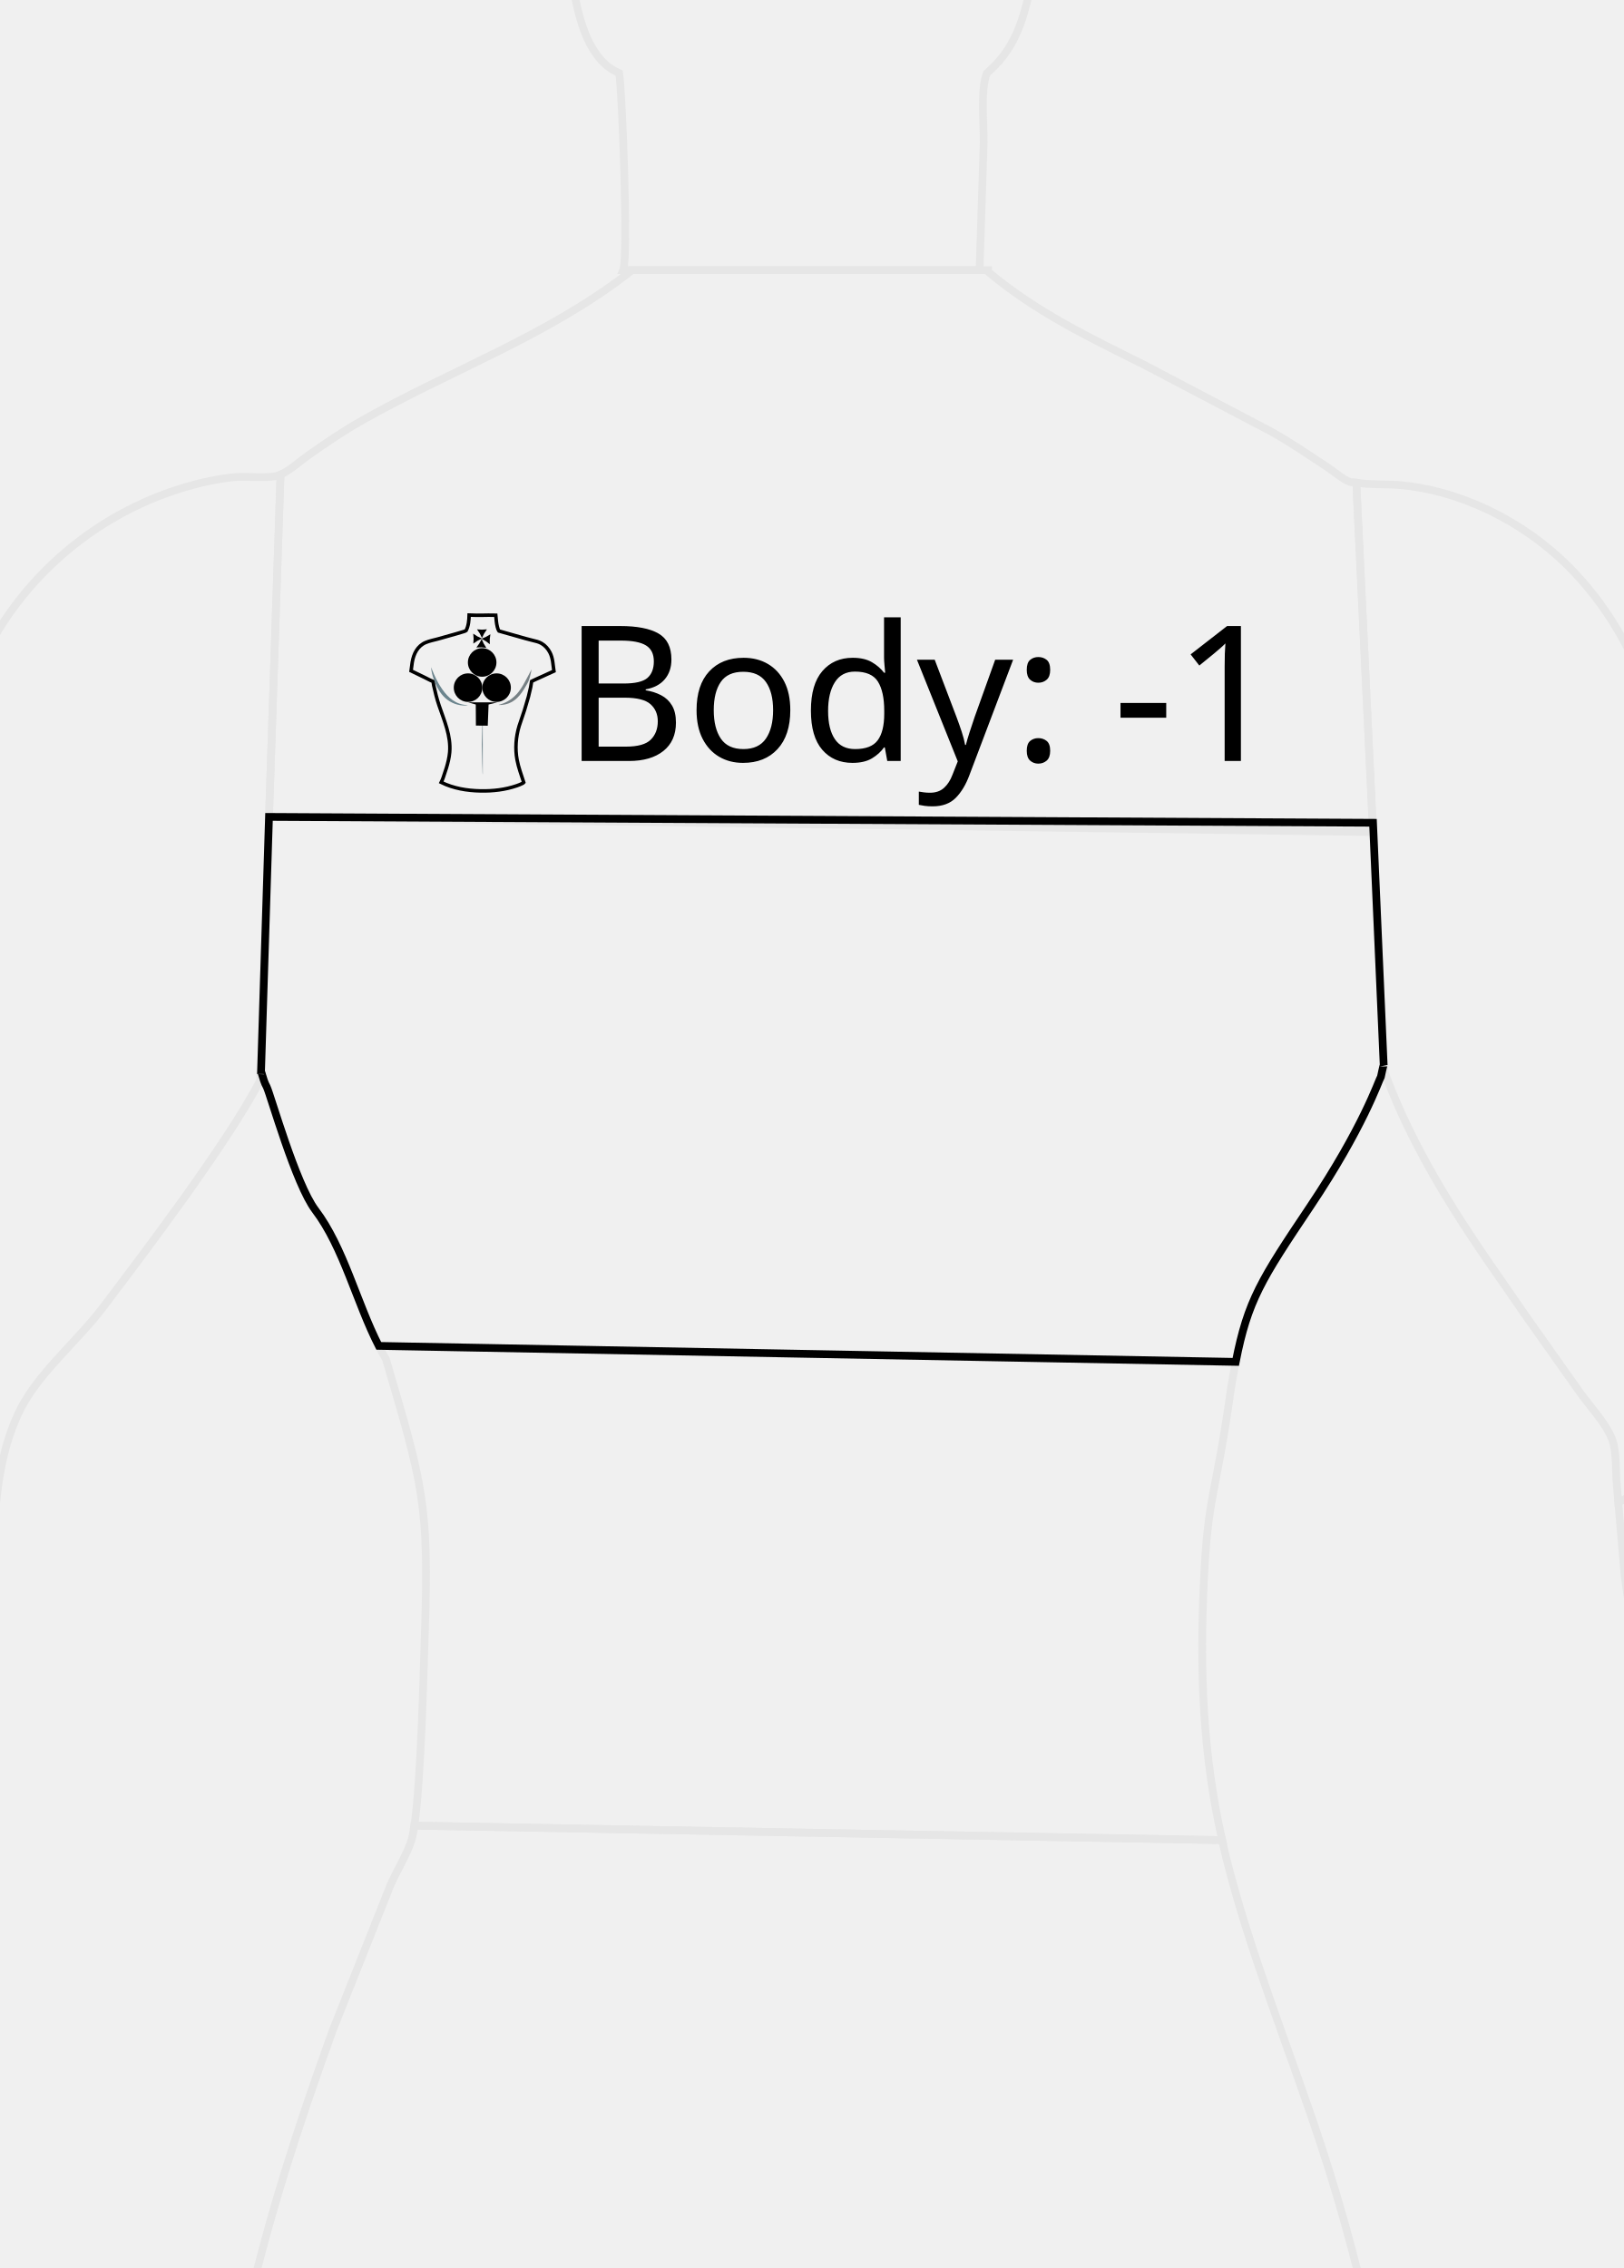
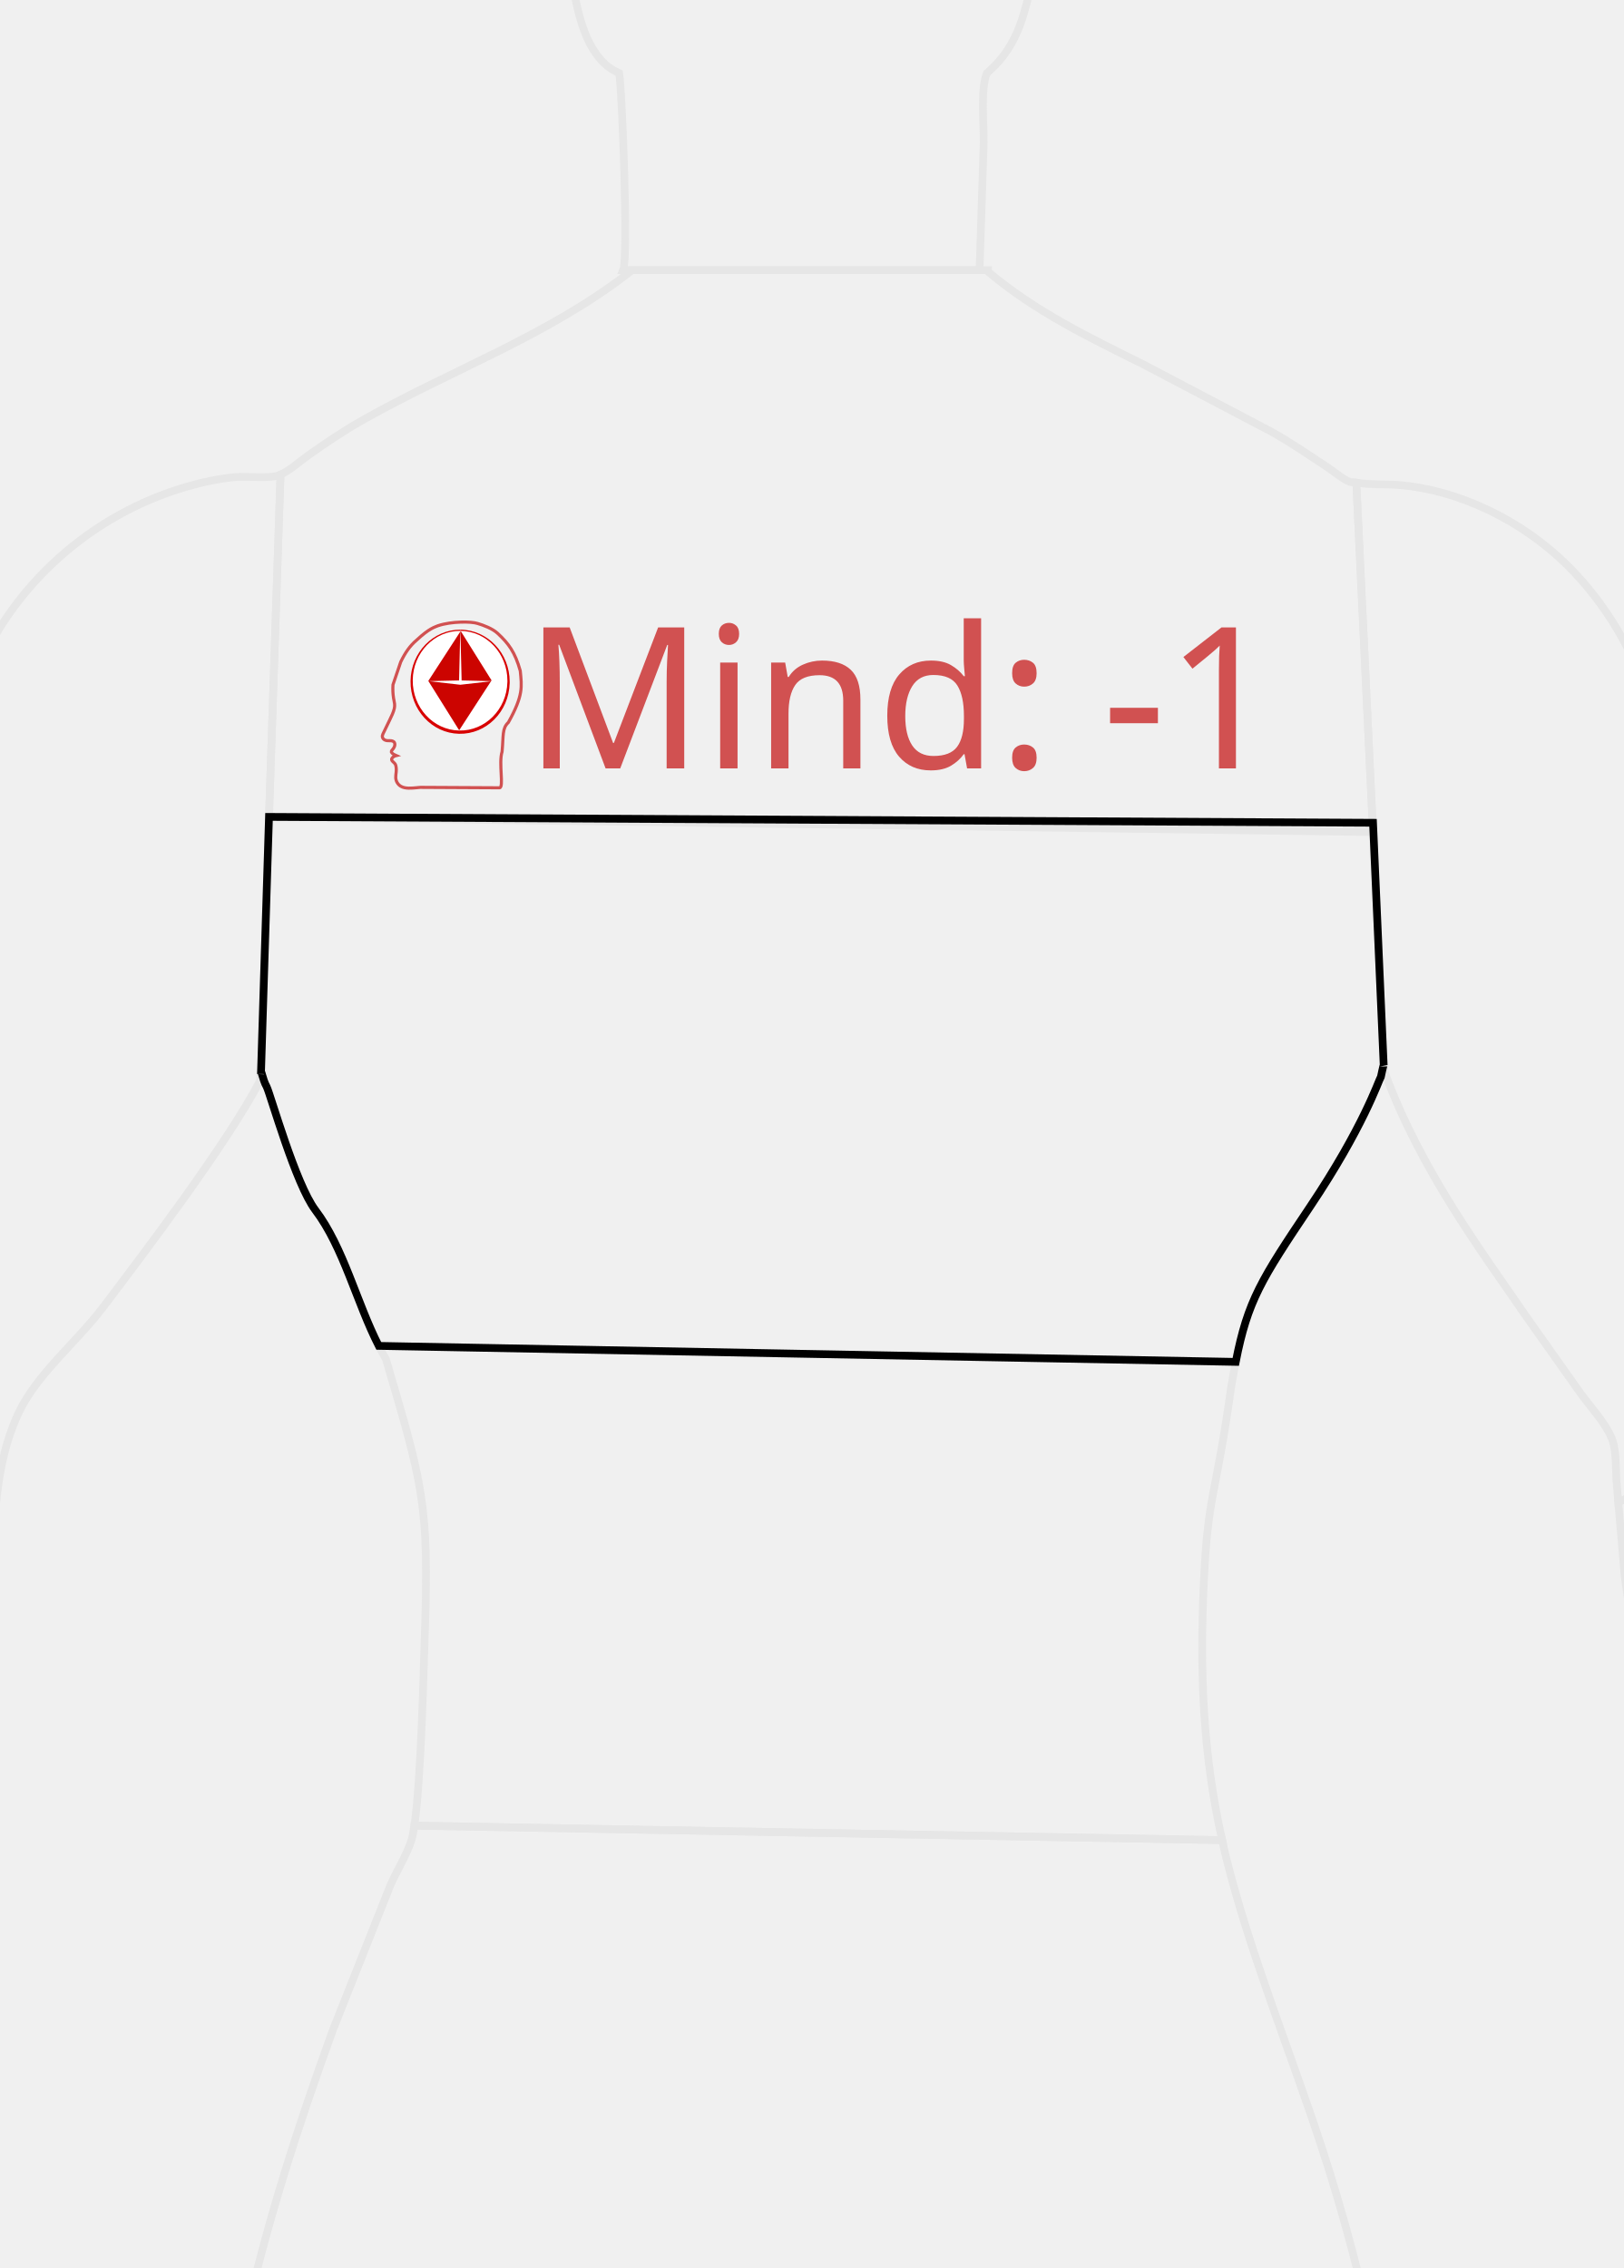
<svg xmlns="http://www.w3.org/2000/svg" width="63mm" height="88mm" viewBox="0 0 63 88" version="1.1" id="svg1" xml:space="preserve">
  <defs id="defs1" />
  <g id="layer1">
    <g id="g1" transform="matrix(0.06087197,0,0,0.06087197,0.03359486,0.544023)">
      <path id="path2" style="fill:none;stroke:#e6e6e6;stroke-width:4.928;stroke-dasharray:none;stroke-opacity:1" d="m 1191.633,880.395 -160.748,68.125 4.025,46.528 c 3.12,25.032 8.366,50.494 14.305,75.007 6.604,27.258 16.933,54.791 28.458,80.395 25.382,56.404 80.816,145.871 64.186,209.634 -0.508,1.95 -1.052,3.812 -1.839,5.67 -7.739,18.276 -24.587,32.724 -33.63,50.401 -7.066,13.806 -8.338,29.717 -10.301,44.861 l -6.557,60.075 c -0.722,10.077 -3.098,21.181 -0.692,31.055 l 4.545,4.523 c 7.845,-1.504 15.943,-6.839 21.078,-12.963 3.286,-22.3 5.02,-59.657 24.367,-74.076 2.979,-2.219 3.221,-2.046 6.86,-1.774 10.411,20.505 10.915,45.842 3.874,67.238 -4.611,14.009 -12.362,30.786 -20.84,42.935 -7.571,10.848 -25.966,24.664 -29.54,36.876 -0.601,2.053 -0.038,6.267 -0.042,8.548 4.038,4.801 4.389,5.507 10.409,6.99 41.439,-12.163 95.925,-41.912 117.271,-80.157 6.224,-11.155 9.807,-24.514 11.578,-37.114 l 0.411,-2.727 c 2.015,-14.675 -0.963,-31.523 -2.272,-46.246 -1.923,-21.599 -3.068,-42.86 -2.337,-64.554 l 8.721,-108.939 c 9.7,-110.803 17.984,-224.17 -16.663,-331.709 -8.671,-26.909 -20.338,-53.842 -34.625,-78.599 z" />
      <path id="path5" style="fill:none;stroke:#e6e6e6;stroke-width:4.928;stroke-dasharray:none;stroke-opacity:1" d="m 863.927,298.692 17.962,375.532 c 23.095,63.287 62.952,115.868 90.112,155.684 l 35.253,49.817 c 6.164,8.399 15.694,18.663 19.542,28.328 3.044,7.642 2.37,19.123 2.965,27.332 l 1.125,13.136 160.748,-68.125 c -2.448,-4.242 -4.812,-8.568 -7.423,-12.66 l -18.568,-27.332 c -2.232,-3.161 -6.833,-8.003 -8.094,-11.318 -1.081,-2.846 -0.532,-9.712 -0.714,-12.941 l -2.446,-35.577 c -3.853,-36.209 -10.856,-72.741 -23.523,-106.97 -10.778,-29.113 -24.23,-58.154 -39.732,-85.07 -6.585,-11.43 -16.427,-22.837 -21.771,-34.604 -1.686,-3.709 -1.515,-7.778 -1.515,-11.751 0,-68.379 -19.616,-141.512 -69.488,-190.85 -28.173,-27.866 -68.105,-47.968 -107.879,-51.159 -6.499,-0.524 -18.851,-0.067 -26.553,-1.472 z" />
      <path id="path3" style="fill:none;stroke:#e6e6e6;stroke-width:4.928;stroke-dasharray:none;stroke-opacity:1" d="M -4.408,967.802 -176.755,899.266 c -5.995,12.938 -11.203,26.207 -15.495,39.992 -13.941,44.784 -19.799,92.2 -23.307,138.825 -5.917,78.671 -3.098,156.611 2.77,235.17 l 7.574,78.469 c 1.903,31.492 -5.236,61.408 -5.518,92.471 -0.277,30.392 9.447,61.466 28.371,85.286 20.277,25.523 59.443,53.328 92.276,57.716 2.976,0.399 4.794,0.077 7.574,-0.887 2.373,-4.166 2.389,-4.392 0.995,-9.003 -2.745,-9.102 -12.494,-19.87 -17.702,-28.068 -20.757,-32.681 -37.466,-75.092 -24.021,-113.549 l 4.112,-3.095 c 7.348,2.292 12.509,8.495 15.949,15.192 10.137,19.723 3.11,52.166 23.047,65.42 5.32,0.513 5.586,0.677 10.452,-2.251 9.488,-23.258 4.758,-103.334 -5.151,-126.837 -6.593,-15.636 -18.312,-26.904 -26.553,-41.334 -23.592,-41.308 -11.959,-91.939 4.307,-133.372 24.801,-63.179 64.411,-119.136 82.819,-185.223 8.761,-31.451 8.086,-64.22 9.847,-96.388 z" />
      <path id="path6" style="fill:none;stroke:#e6e6e6;stroke-width:4.928;stroke-dasharray:none;stroke-opacity:1" d="m 178.24,293.585 c -0.102,0.043 -0.224,0.154 -0.325,0.195 -6.536,2.661 -20.86,0.682 -28.479,1.385 -10.403,0.959 -20.837,3.175 -30.86,6.081 -61.153,17.721 -112.036,63.126 -135.666,122.422 -9.255,23.223 -13.83,49.013 -16.88,73.752 l -3.701,43.801 c -0.307,4.019 0.187,12.59 -1.212,16.101 -4.005,10.047 -16.956,22.807 -23.177,32.526 -18.455,28.825 -33.828,59.867 -44.926,92.255 -9.697,28.301 -15.796,57.541 -20.537,87.039 -3.508,21.841 -5.84,45.105 -12.14,66.329 -3.666,12.35 -15.788,24.479 -22.441,35.707 -5.43,9.163 -10.229,18.548 -14.651,28.09 l 172.347,68.536 c 1.403,-25.629 4.317,-50.886 15.04,-74.726 11.489,-25.545 37.43,-46.165 54.47,-68.688 C 91.194,789.902 144.389,719.802 165.255,679.807 Z" />
      <path id="path4" style="fill:none;stroke:#e6e6e6;stroke-width:4.928;stroke-dasharray:none;stroke-opacity:1" d="m 897.73,2151.292 -214.655,3.419 c -0.963,8.789 -1.715,17.629 -2.683,26.337 -4.69,42.145 -9.606,85.703 -5.389,128.092 7.965,79.971 46.49,153.115 62.628,231.837 6.428,31.337 12.123,62.933 13.179,95.003 0.866,26.259 -1.359,53.304 1.039,79.4 1.705,18.574 7.152,36.551 10.063,54.881 2.55,16.049 -3.09,34.977 -6.471,50.834 -6.938,32.505 -15.001,66.639 -15.993,99.959 -0.326,10.97 -0.917,22.471 1.839,33.197 2.132,8.283 5.951,16.203 12.422,21.987 5.477,4.915 12.492,7.552 19.585,9.154 17.911,4.046 38.772,3.12 57.175,3.419 26.81,0.407 55.06,1.769 81.715,-0.974 8.307,-0.842 19.331,-4.514 24.995,-10.95 6.237,-7.087 5.88,-19.291 4.826,-28.198 -4.111,-34.622 -23.7,-61.145 -39.711,-90.826 -19.345,-35.899 -38.926,-81.429 -41.94,-122.162 -1.999,-27.019 -0.183,-55.286 0.866,-82.386 2.569,-66.476 8.101,-136.435 24.584,-201.064 11.815,-46.3 32.789,-93.597 36.183,-141.444 3.848,-54.216 -6.831,-108.137 -24.259,-159.514 z" />
      <path id="path7" style="fill:none;stroke:#e6e6e6;stroke-width:4.928;stroke-dasharray:none;stroke-opacity:1" d="m 348.747,2158.845 -214.33,-9.176 c -14.898,49.113 -25.655,101.601 -22.095,151.161 3.707,51.676 20.993,102.087 32.591,152.351 16.328,70.765 24.03,140.414 27.505,212.837 1.124,23.462 3.3,48.007 1.818,71.414 -1.005,15.886 -5.109,31.892 -11.037,46.636 -11.88,29.572 -27.761,58.959 -41.68,87.688 -13.214,27.291 -29.039,49.057 -31.141,80.828 -0.418,6.354 -0.924,14.346 1.623,20.321 2.908,6.843 9.08,9.005 15.776,11.123 25.653,8.065 141.169,9.168 162.912,-2.943 10.96,-6.11 16.946,-17.197 20.018,-28.956 10.083,-38.532 -3.921,-91.118 -12.032,-129.325 -3.256,-15.316 -7.996,-31.654 -7.228,-47.458 1.075,-22.05 9.391,-44.078 11.145,-66.588 1.966,-25.254 -0.291,-51.094 0.779,-76.457 1.942,-46 10.64,-92.231 21.771,-136.791 15.106,-60.474 42.39,-118.212 49.839,-180.398 6.163,-51.491 -1.724,-104.783 -6.233,-156.268 z" />
      <path id="path8" style="fill:none;stroke:#e6e6e6;stroke-width:4.928;stroke-dasharray:none;stroke-opacity:1" d="m 877.279,1494.106 -722.044,-22.138 c -2.626,11.912 -5.435,23.825 -7.531,35.729 -8.138,46.223 -10.535,92.784 -11.686,139.626 -1.032,42.009 -1.125,85.164 2.294,127.053 l 17.053,134.151 c 7.093,42.848 19.139,85.331 16.101,129.26 -1.578,22.802 -13.97,44.014 -21.576,65.29 -5.37,15.022 -10.633,30.637 -15.473,46.593 l 214.33,9.176 c -0.09,-1.027 -0.194,-2.091 -0.281,-3.116 -1.901,-22.349 -4.72,-45.471 -1.883,-67.887 3.226,-25.472 12.217,-51.658 20.515,-75.873 l 32.396,-94.916 58.668,-223.246 c 15.066,-70.234 27.654,-138.133 30.622,-210.067 l 51.721,0.216 2.619,38.261 c 13.952,133.011 48.261,267.045 87.883,394.576 16.54,53.235 41.393,105.197 52.068,159.99 5.016,25.739 2.851,51.91 0,77.928 l 214.655,-3.419 c -5.494,-16.197 -11.586,-32.169 -18.2,-47.783 l -16.296,-37.828 c -2.645,-6.148 -6.76,-13.687 -7.531,-20.234 -2.156,-18.327 1.325,-38.819 4.371,-56.872 l 22.788,-109.286 c 23.767,-129.543 20.088,-258.504 -5.583,-385.184 z" />
      <path id="path9" style="fill:none;stroke:#e6e6e6;stroke-width:4.928;stroke-dasharray:none;stroke-opacity:1" d="m 778.424,1163.998 -514.877,-9.262 c -0.53,3.54 -1.074,6.734 -1.688,8.743 -3.09,10.115 -9.755,20.21 -13.937,30.146 l -36.205,91.151 c -21.991,60.432 -42.498,123.747 -56.482,187.193 l 722.044,22.138 c -9.312,-45.951 -21.334,-91.612 -36.248,-136.878 -20.043,-60.827 -44.666,-120.482 -60.226,-182.713 -0.881,-3.522 -1.588,-7.011 -2.381,-10.517 z" />
      <path id="path10" style="fill:none;stroke:#e6e6e6;stroke-width:4.928;stroke-dasharray:none;stroke-opacity:1" d="M 787.081,859.144 240.868,848.951 c 1.474,2.878 2.947,5.755 4.566,8.44 23.379,79.636 27.69,92.156 24.735,176.459 -0.61,17.363 -2.26,91.757 -6.622,120.885 l 514.877,9.262 c -12.32,-54.501 -14.332,-107.345 -11.729,-163.604 2.694,-58.22 7.412,-53.172 17.356,-124.521 1.03,-6.149 2.022,-11.604 3.03,-16.728 z" />
      <path id="path12" style="fill:none;stroke:#e6e6e6;stroke-width:4.928;stroke-dasharray:none;stroke-opacity:1" d="m 402.005,163.242 c -0.013,0.032 -0.008,0.318 -0.022,0.346 -52.776,41.389 -113.909,62.722 -171.698,95.436 -11.927,6.751 -23.224,14.412 -34.409,22.312 -5.123,3.618 -11.915,9.798 -17.637,12.249 l -7.336,218.182 703.671,9.695 -10.647,-222.77 c -1.286,-0.234 -3.369,-0.119 -4.285,-0.498 -4.725,-1.955 -10.382,-6.887 -14.759,-9.76 -11.533,-7.568 -22.953,-15.409 -34.993,-22.16 l -81.109,-42.632 C 693.732,206.197 659.251,189.647 629.125,164.173 l 0.022,-0.931 z" />
      <path id="path11" style="fill:none;stroke:#000000;stroke-width:4.928;stroke-dasharray:none;stroke-opacity:1" d="m 874.574,515.519 -703.671,-3.752 -5.123,163.838 c -0.053,-4.581 0.855,3.315 3.656,8.221 2.532,5.204 18.406,61.952 31.028,78.606 17.952,23.683 26.297,58.982 40.403,86.52 l 546.213,10.193 c 7.69,-39.101 16.174,-52.374 47.48,-99.072 33.657,-50.204 43.474,-79.927 45.057,-82.75 0,0 1.609,-7.675 1.746,-7.301 z" />
      <path id="path1" style="fill:none;stroke:#e6e6e6;stroke-width:4.928;stroke-dasharray:none;stroke-opacity:1" d="m 518.681,-303.96 c -5.768,-0.261 -11.756,-0.538 -17.507,0.043 -39.435,4.771 -75.582,19.8 -100.586,51.938 -30.696,39.451 -33.989,114.697 -27.873,163.236 -3.663,3.652 -4.823,1.759 -8.397,3.809 -5.474,3.139 -7.609,11.74 -7.639,17.529 -0.062,12.19 3.121,23.716 5.432,35.577 4.03,20.695 6.735,48.712 23.069,63.819 2.577,2.382 5.744,4.228 8.916,5.692 2.001,12.277 5.887,117.89 2.554,125.56 h 227.141 l 2.619,-81.045 c 0.223,-12.174 -2.215,-33.384 1.991,-44.472 l 1.601,-1.407 c 19.321,-17.26 23.169,-39.134 28.284,-63.234 2.504,-11.788 5.449,-23.886 5.93,-35.945 0.28,-6.952 0.74,-13.543 -3.181,-19.628 -3.044,-2.273 -6.244,-4.426 -8.851,-7.206 3.088,-55.1 4.185,-124.261 -34.604,-168.019 -24.616,-27.769 -62.03,-44.59 -98.898,-46.246 z" />
-       <g id="body" transform="matrix(1.060965,0,0,1.060965,-1.975453,-249.7346)">
-         <path fill="#37b2df" d="m 283.174,596.495 c 7.299,0.332 8.882,-0.08 16.009,0.085 0.242,2.356 0.333,4.672 0.925,6.982 0.218,0.851 0.492,1.774 0.996,2.503 l 16.013,4.536 4.008,1.047 c 1.933,0.467 3.819,0.857 5.563,1.867 2.189,1.268 3.915,3.279 5.064,5.512 1.77,3.44 1.787,7.377 2.351,11.127 l -11.049,5.032 -1.422,0.679 c -0.295,0.127 -0.639,0.22 -0.907,0.392 l -0.593,3.615 -1.32,5.62 -2.388,8.105 -3.209,9.554 c -1.979,6.597 -2.507,13.633 -1.224,20.415 0.878,4.641 2.589,9.067 4.013,13.555 -0.134,0.196 -0.562,0.361 -0.781,0.473 -1.107,0.565 -2.261,1.032 -3.437,1.433 -7.073,2.41 -14.304,3.246 -21.752,3.104 -8.138,-0.155 -16.279,-1.507 -23.636,-5.122 0.496,-0.959 0.879,-2.021 1.256,-3.034 l 1.883,-5.714 c 0.898,-3.037 1.664,-6.128 1.944,-9.29 0.874,-9.877 -3.305,-19.133 -6.39,-28.246 -1.314,-3.882 -2.309,-7.964 -3.197,-11.964 l -0.362,-2.379 c -1.66,-0.599 -3.278,-1.564 -4.87,-2.334 l -8.368,-4.052 0.699,-5.174 c 0.852,-5.063 3.155,-9.801 8.128,-11.877 2.24,-0.936 4.813,-1.442 7.161,-2.062 l 11.297,-3.187 3.341,-0.997 c 0.803,-0.242 1.756,-0.45 2.439,-0.936 1.454,-2.804 1.726,-6.158 1.815,-9.268 z" id="path5-3" style="fill:none;stroke:#000000;stroke-width:2.105;stroke-dasharray:none;stroke-opacity:1" />
-         <path fill="#26A4D4" d="m 291.268,657.488 0.063,0.053 0.044,34.39 -0.081,0.163 c -0.122,-0.926 -0.089,-1.924 -0.114,-2.859 l -0.144,-3.726 -0.24,-11.245 0.221,-8.868 0.148,-5.963 c 0.03,-0.65 -0.015,-1.302 0.103,-1.945 z" id="path6-7" style="fill:#6f838b;fill-opacity:1;stroke-width:0.099;stroke-dasharray:none" />
-         <path fill="#26A4D4" d="m 320.66,629.121 c -0.145,1.182 -0.446,2.365 -0.731,3.52 -0.297,1.198 -0.608,2.456 -1.094,3.594 -0.395,0.925 -0.965,1.82 -1.468,2.692 -1.548,2.682 -3.11,5.227 -5.372,7.381 -3.033,2.888 -6.793,4.309 -10.975,4.213 l -0.067,-0.039 -0.015,-0.076 0.802,-0.219 c 4.454,-1.194 8.319,-3.983 11.147,-7.597 2.007,-2.564 3.572,-5.484 5.088,-8.355 z" id="path7-7" style="fill:#768084;fill-opacity:1;stroke-width:0.124;stroke-dasharray:none" />
-         <path fill="#26A4D4" d="m 260.347,627.909 c 0.258,0.305 0.404,0.991 0.554,1.374 l 1.143,2.734 c 0.814,1.82 1.665,3.626 2.656,5.358 2.929,5.117 6.904,10.401 12.731,12.346 0.867,0.289 1.827,0.546 2.733,0.673 0.78,0.109 1.577,0.128 2.34,0.335 l -1.213,0.088 c -4.541,0.213 -9.084,-1.424 -12.444,-4.475 -3.17,-2.878 -5.158,-6.666 -6.662,-10.62 -0.933,-2.454 -1.715,-5.179 -1.837,-7.813 z" id="path8-0" style="fill:#6c858e;fill-opacity:1;stroke-width:0.121" />
-         <text xml:space="preserve" style="font-style:normal;font-variant:normal;font-weight:normal;font-stretch:normal;font-size:113.547px;font-family:Amiri;-inkscape-font-specification:'Amiri, Normal';font-variant-ligatures:normal;font-variant-caps:normal;font-variant-numeric:normal;font-variant-east-asian:normal;fill:#000000;fill-opacity:1;stroke:none;stroke-width:0.215;stroke-dasharray:none;stroke-opacity:1;paint-order:markers fill stroke" x="339.742" y="684.152" id="text1">
-           <tspan id="tspan1" x="339.742" y="684.152" style="stroke-width:0.215;stroke:none">Body: -1</tspan>
-         </text>
-         <path id="rect1" d="m 282.505,648.92 h 17.614 l -5.266,1.301 -0.493,12.724 -7.113,-0.065 -0.083,-12.659 z" style="stroke-width:2.537" />
-         <path style="fill:#000000;fill-opacity:1;stroke-width:2.11" id="path2-6-0" d="m 299.569,625.187 a 8.572,8.572 0 0 1 -8.745,8.337 8.572,8.572 0 0 1 -8.396,-8.688 8.572,8.572 0 0 1 8.63,-8.455 8.572,8.572 0 0 1 8.514,8.572" />
-         <path style="fill:#000000;fill-opacity:1;stroke-width:2.11" id="path2-6-0-7" d="m 291.087,640.324 a 8.572,8.572 0 0 1 -8.745,8.337 8.572,8.572 0 0 1 -8.396,-8.688 8.572,8.572 0 0 1 8.63,-8.455 8.572,8.572 0 0 1 8.514,8.572" />
-         <path style="fill:#000000;fill-opacity:1;stroke-width:2.11" id="path2-6-0-9" d="m 308.235,640.324 a 8.572,8.572 0 0 1 -8.745,8.337 8.572,8.572 0 0 1 -8.396,-8.688 8.572,8.572 0 0 1 8.63,-8.455 8.572,8.572 0 0 1 8.514,8.572" />
-         <path style="fill:#000000" id="path1-99" d="m -4.268,6.022 -0.291,-0.592 -0.367,-0.548 0.658,0.044 0.658,-0.044 -0.367,0.548 z" transform="matrix(4.546602,0,0,4.546602,310.2906,582.8579)" />
-         <path style="fill:#000000" id="path1-7" d="m -4.268,6.022 -0.291,-0.592 -0.367,-0.548 0.658,0.044 0.658,-0.044 -0.367,0.548 z" transform="matrix(2.141025,4.010935,-4.010935,2.141025,320.8208,620.1935)" />
-         <path style="fill:#000000" id="path1-9" d="m -4.268,6.022 -0.291,-0.592 -0.367,-0.548 0.658,0.044 0.658,-0.044 -0.367,0.548 z" transform="matrix(-0.05177666,-4.546308,4.546308,-0.05177666,263.2451,591.4883)" />
-         <path style="fill:#000000" id="path1-5" d="m -4.268,6.022 -0.291,-0.592 -0.367,-0.548 0.658,0.044 0.658,-0.044 -0.367,0.548 z" transform="matrix(-0.2665554,4.538782,-4.538782,-0.2665554,316.7785,631.6868)" />
-       </g>
+     </g>
+     <g id="mind" transform="matrix(0.05173302,0,0,0.05173302,-4.990381,-8.096681)">
+       <path fill="#8751D1" d="m 411.692,747.053 c -0.248,-0.034 -0.611,0.045 -0.869,0.069 l -1.884,0.186 c -3.725,0.331 -8.574,0.884 -11.917,-1.099 -2.314,-1.372 -3.715,-3.918 -3.778,-6.59 -0.032,-1.354 0.215,-2.716 0.338,-4.063 0.155,-1.696 0.117,-3.558 -0.362,-5.203 -0.348,-1.196 -1.456,-1.9 -2.279,-2.778 -0.324,-0.346 -0.661,-0.697 -0.758,-1.179 -0.084,-0.422 0.004,-0.782 0.23,-1.143 0.705,-1.126 2.048,-1.756 3.292,-2.053 -1.468,-0.66 -2.981,-1.155 -3.74,-2.7 -0.074,-0.969 0.677,-1.486 1.226,-2.206 0.443,-0.58 0.91,-1.293 1.146,-1.986 0.306,-0.898 0.393,-2.006 -0.062,-2.871 -0.324,-0.614 -0.912,-0.95 -1.547,-1.159 -1.072,-0.353 -2.445,-0.173 -3.575,-0.245 -1.084,-0.069 -2.384,-0.431 -3.123,-1.278 -1.582,-1.814 -0.567,-3.342 0.316,-5.182 l 4.407,-9.126 c 1.327,-2.792 2.809,-5.689 3.466,-8.724 0.231,-1.068 0.278,-2.211 0.162,-3.299 -0.156,-1.451 -0.556,-2.892 -0.776,-4.337 -0.503,-3.301 -0.634,-6.641 -0.433,-9.973 l 5.833,-17.187 c 3.394,-6.969 6.91,-12.094 11.932,-16.327 9.625,-8.979 13.478,-9.656 15.944,-10.766 10.196,-3.459 25.316,-3.258 29.843,-1.682 4.31,1.278 11.022,3.751 14.876,7.313 8.361,7.727 13.111,14.185 17.044,28.182 1.132,11.825 2.475,18.226 -8.917,38.687 -4.825,4.509 -3.586,9.815 -4.723,21.937 -2.701,8.576 1.51,26.663 -1.859,27.098 z" id="path2-3" style="fill:none;fill-opacity:1;stroke:#d15151;stroke-width:2.323;stroke-dasharray:none;stroke-opacity:1" />
+       <text xml:space="preserve" style="font-style:normal;font-variant:normal;font-weight:normal;font-stretch:normal;font-size:148.144px;font-family:Amiri;-inkscape-font-specification:'Amiri, Normal';font-variant-ligatures:normal;font-variant-caps:normal;font-variant-numeric:normal;font-variant-east-asian:normal;fill:#d15151;fill-opacity:1;stroke:none;stroke-width:0.269;stroke-dasharray:none;stroke-opacity:1;paint-order:markers fill stroke" x="489.611" y="732.839" id="text1-3">
+         <tspan id="tspan1-4" x="489.611" y="732.839">Mind: -1</tspan>
+       </text>
+       <path style="fill:#d80000;fill-opacity:1;stroke-width:3.499" id="path1-3" d="m 478.694,668.9 a 37.177,39.044 0 0 1 -37.924,37.97 37.177,39.044 0 0 1 -36.412,-39.569 37.177,39.044 0 0 1 37.427,-38.51 37.177,39.044 0 0 1 36.923,39.043" />
+       <path style="fill:#ffffff;fill-opacity:1;stroke-width:3.345" id="path1-93" d="m 476.992,668.073 a 35.503,37.38 0 0 1 -36.216,36.351 35.503,37.38 0 0 1 -34.772,-37.882 35.503,37.38 0 0 1 35.742,-36.868 35.503,37.38 0 0 1 35.26,37.379" />
+       <rect style="fill:#cc0400;fill-opacity:1;stroke-width:4.104" id="rect1-6" width="43.67" height="44.625" x="787.511" y="-45.42" transform="matrix(0.5298425,0.8480961,-0.5441132,0.8390118,0,0)" />
+       <path id="path3-2" style="fill:#ffffff;stroke-width:4.177" d="m 465.398,667.374 -23.729,2.714 -23.729,-2.714 23.729,-0.543 z" />
+       <path id="path4-6" style="fill:#ffffff;stroke-width:2.365" d="m 440.739,667.762 0.954,-40.117 0.981,39.742 z" />
    </g>
  </g>
</svg>
